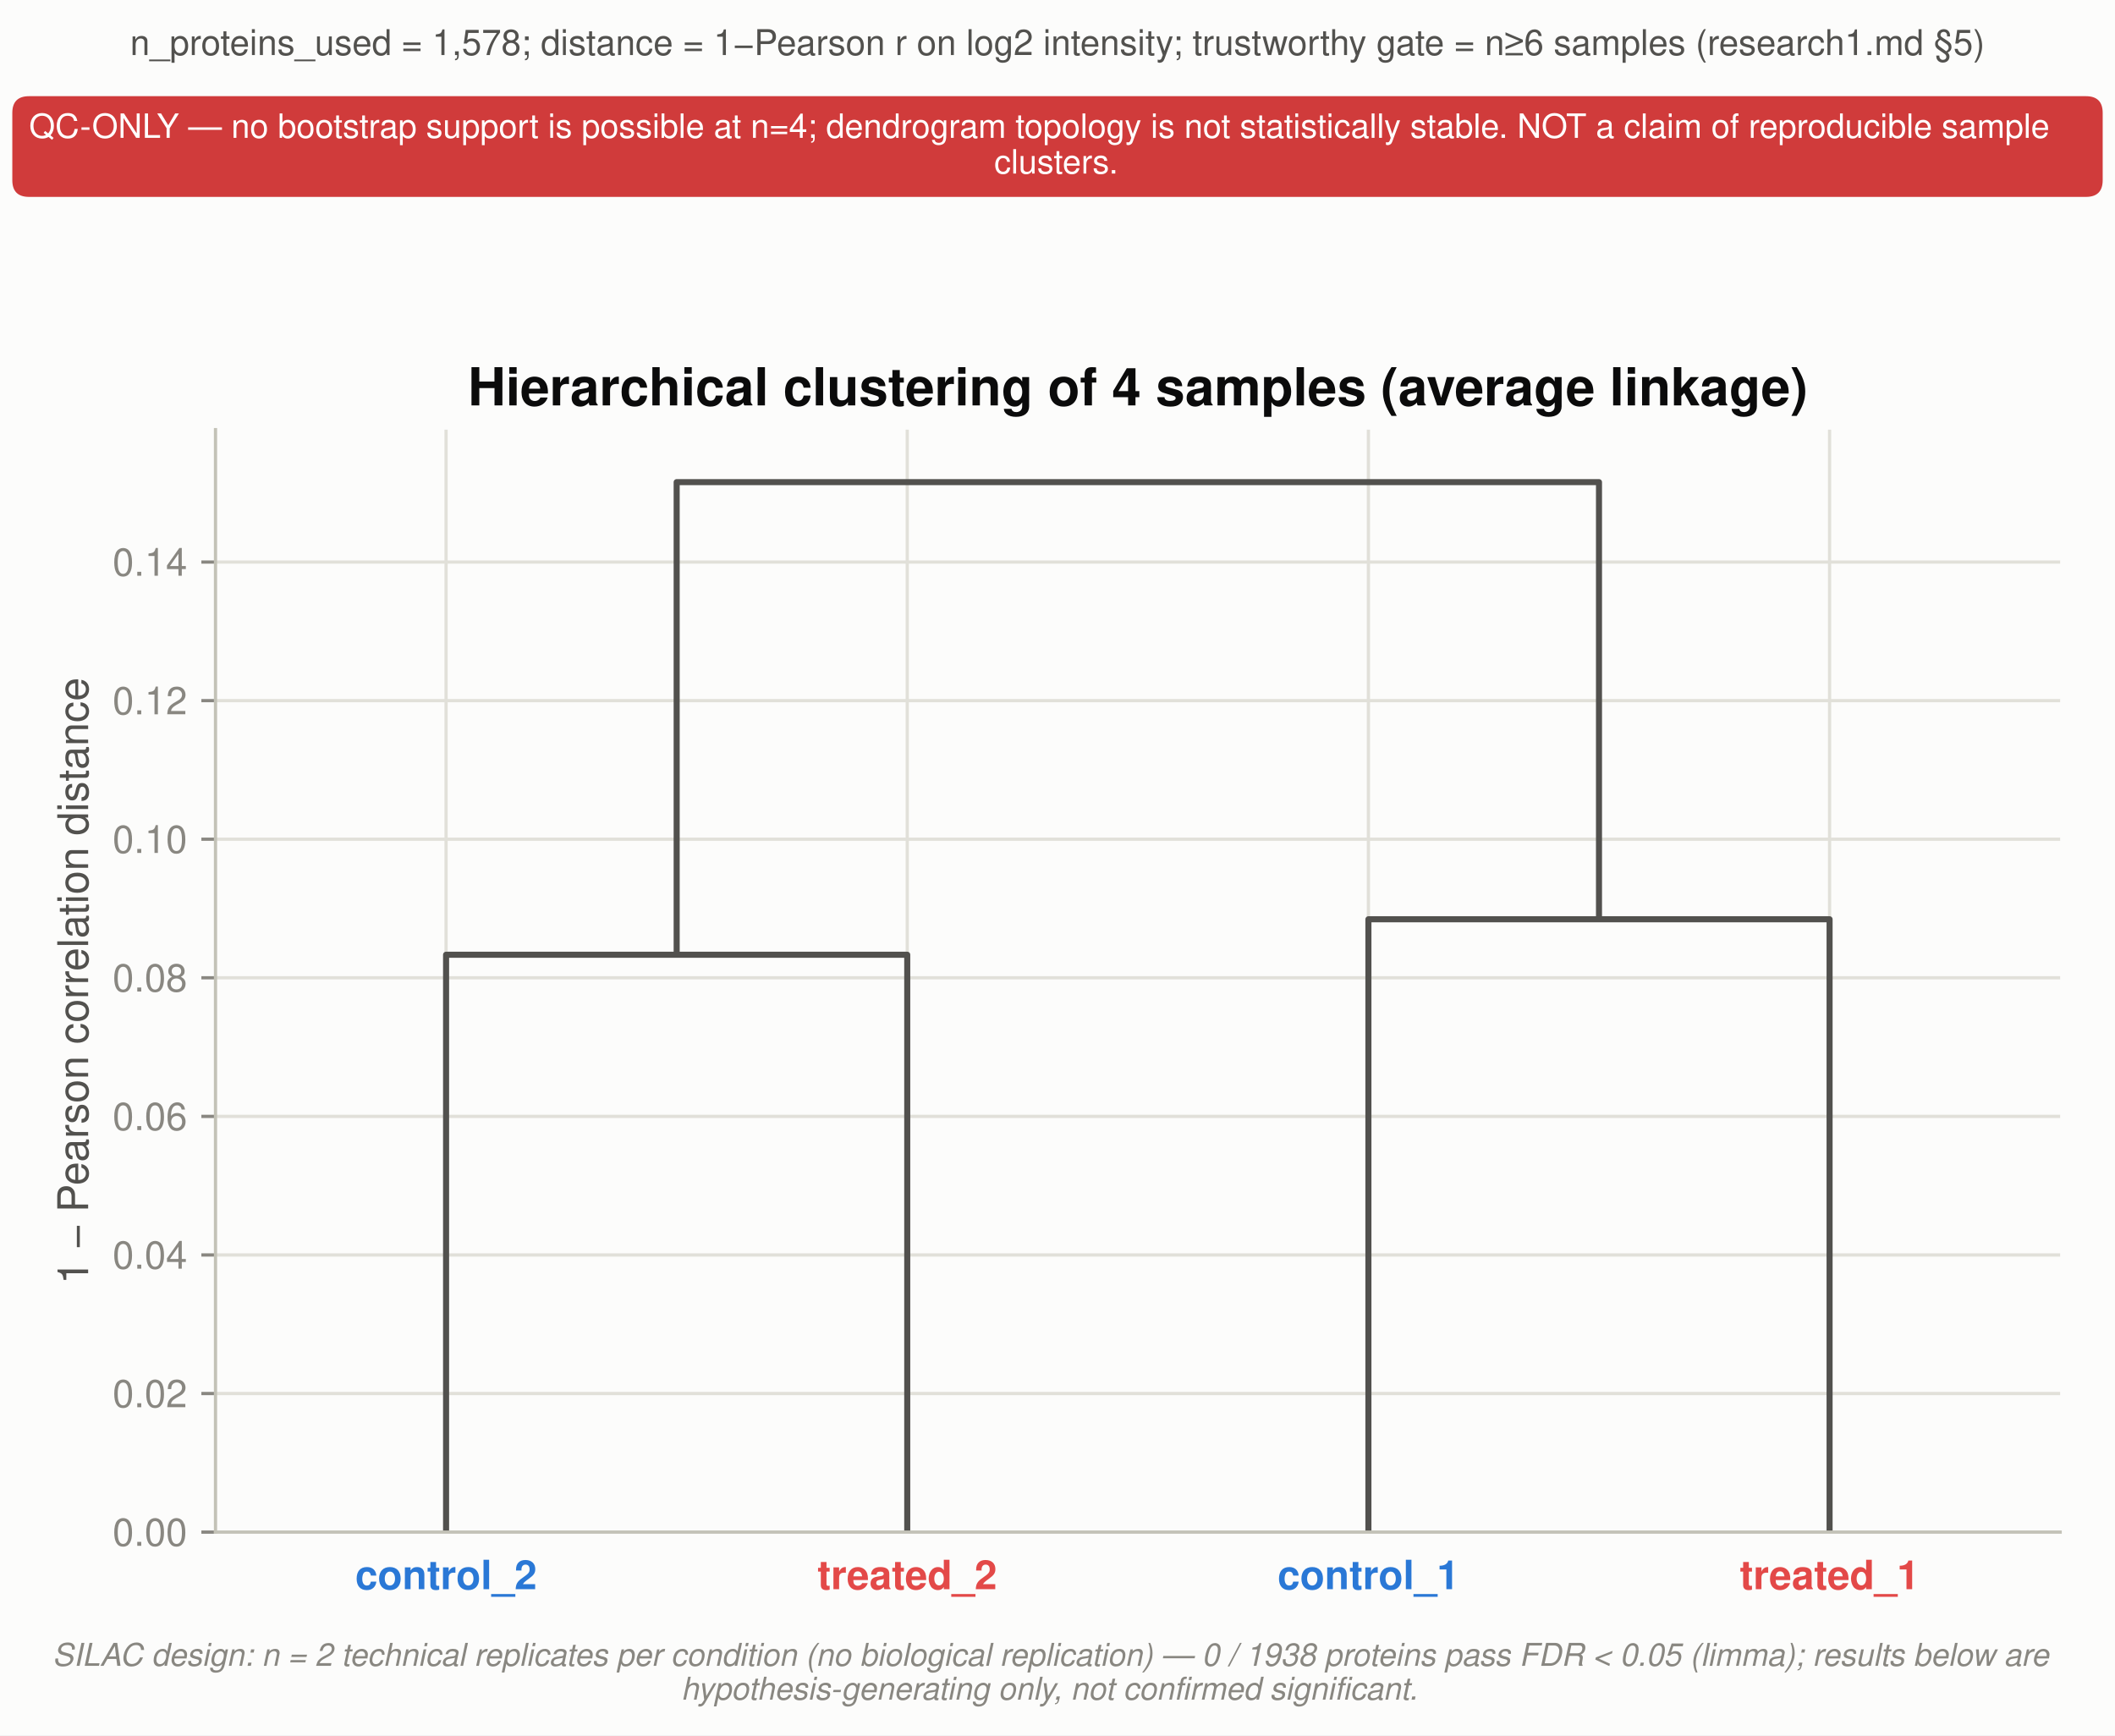
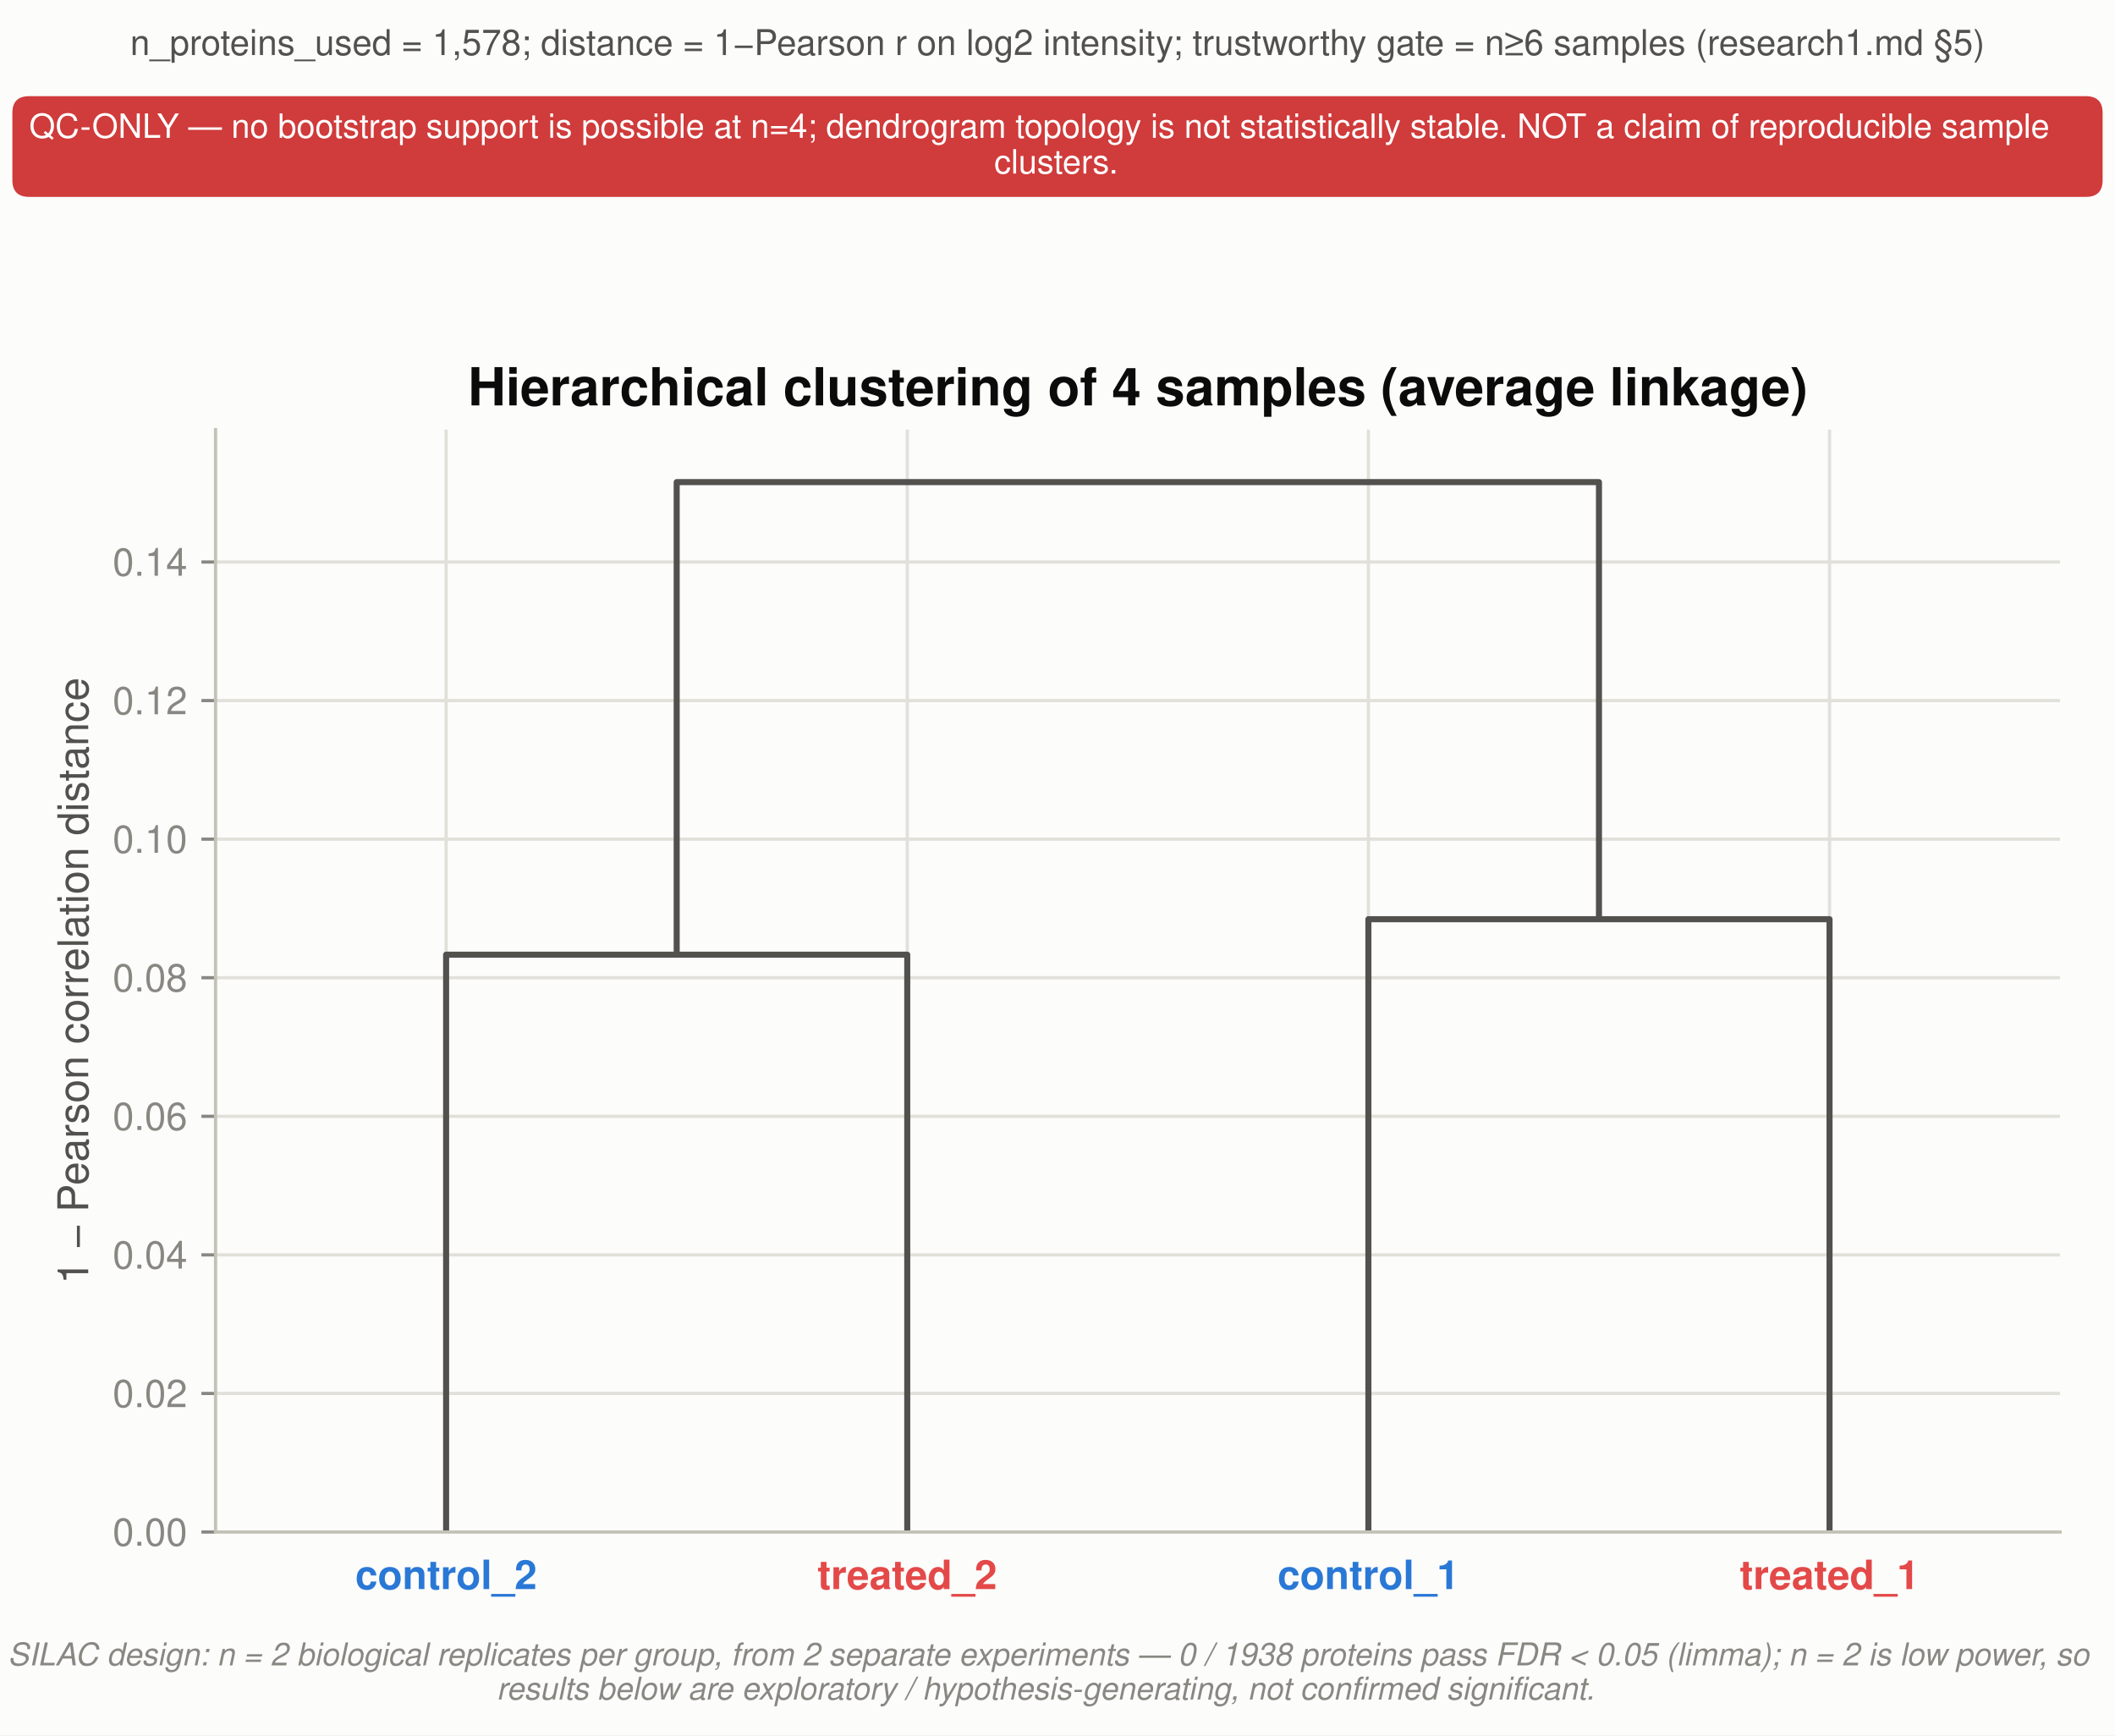
- <svg xmlns="http://www.w3.org/2000/svg" xmlns:xlink="http://www.w3.org/1999/xlink" width="523.973pt" height="429.912pt" viewBox="0 0 523.973 429.912" version="1.1">
+ <svg xmlns="http://www.w3.org/2000/svg" xmlns:xlink="http://www.w3.org/1999/xlink" width="524.008pt" height="429.912pt" viewBox="0 0 524.008 429.912" version="1.1">
  <defs>
    <style type="text/css">*{stroke-linejoin: round; stroke-linecap: butt}</style>
  </defs>
  <g id="figure_1">
    <g id="patch_1">
-       <path d="M 0 429.912  L 523.973 429.912  L 523.973 0  L 0 0  z " style="fill: #fcfcfb" />
+       <path d="M 0 429.912  L 524.008 429.912  L 524.008 0  L 0 0  z " style="fill: #fcfcfb" />
    </g>
    <g id="axes_1">
      <g id="patch_2">
-         <path d="M 53.387 379.568  L 510.387 379.568  L 510.387 106.44  L 53.387 106.44  z " style="fill: #fcfcfb" />
+         <path d="M 53.404 379.568  L 510.404 379.568  L 510.404 106.44  L 53.404 106.44  z " style="fill: #fcfcfb" />
      </g>
      <g id="matplotlib.axis_1">
        <g id="xtick_1">
          <g id="line2d_1">
-             <path d="M 110.512 379.568  L 110.512 106.44  " clip-path="url(#pff8122d628)" style="fill: none; stroke: #e1e0d9; stroke-width: 0.8; stroke-linecap: square" />
+             <path d="M 110.529 379.568  L 110.529 106.44  " clip-path="url(#p0b311b9fbb)" style="fill: none; stroke: #e1e0d9; stroke-width: 0.8; stroke-linecap: square" />
          </g>
          <g id="text_1">
-             <text style="font-weight: 600; font-size: 10px; font-family: 'Helvetica Neue', 'Helvetica', 'Arial', 'DejaVu Sans', sans-serif; text-anchor: middle; fill: #2a78d6" x="110.512" y="393.709" transform="rotate(-0 110.5117 393.7086)">control_2</text>
+             <text style="font-weight: 600; font-size: 10px; font-family: 'Helvetica Neue', 'Helvetica', 'Arial', 'DejaVu Sans', sans-serif; text-anchor: middle; fill: #2a78d6" x="110.529" y="393.709" transform="rotate(-0 110.5291 393.7086)">control_2</text>
          </g>
        </g>
        <g id="xtick_2">
          <g id="line2d_2">
-             <path d="M 224.762 379.568  L 224.762 106.44  " clip-path="url(#pff8122d628)" style="fill: none; stroke: #e1e0d9; stroke-width: 0.8; stroke-linecap: square" />
+             <path d="M 224.779 379.568  L 224.779 106.44  " clip-path="url(#p0b311b9fbb)" style="fill: none; stroke: #e1e0d9; stroke-width: 0.8; stroke-linecap: square" />
          </g>
          <g id="text_2">
-             <text style="font-weight: 600; font-size: 10px; font-family: 'Helvetica Neue', 'Helvetica', 'Arial', 'DejaVu Sans', sans-serif; text-anchor: middle; fill: #e34948" x="224.762" y="393.709" transform="rotate(-0 224.7617 393.7086)">treated_2</text>
+             <text style="font-weight: 600; font-size: 10px; font-family: 'Helvetica Neue', 'Helvetica', 'Arial', 'DejaVu Sans', sans-serif; text-anchor: middle; fill: #e34948" x="224.779" y="393.709" transform="rotate(-0 224.7791 393.7086)">treated_2</text>
          </g>
        </g>
        <g id="xtick_3">
          <g id="line2d_3">
-             <path d="M 339.012 379.568  L 339.012 106.44  " clip-path="url(#pff8122d628)" style="fill: none; stroke: #e1e0d9; stroke-width: 0.8; stroke-linecap: square" />
+             <path d="M 339.029 379.568  L 339.029 106.44  " clip-path="url(#p0b311b9fbb)" style="fill: none; stroke: #e1e0d9; stroke-width: 0.8; stroke-linecap: square" />
          </g>
          <g id="text_3">
-             <text style="font-weight: 600; font-size: 10px; font-family: 'Helvetica Neue', 'Helvetica', 'Arial', 'DejaVu Sans', sans-serif; text-anchor: middle; fill: #2a78d6" x="339.012" y="393.709" transform="rotate(-0 339.0117 393.7086)">control_1</text>
+             <text style="font-weight: 600; font-size: 10px; font-family: 'Helvetica Neue', 'Helvetica', 'Arial', 'DejaVu Sans', sans-serif; text-anchor: middle; fill: #2a78d6" x="339.029" y="393.709" transform="rotate(-0 339.0291 393.7086)">control_1</text>
          </g>
        </g>
        <g id="xtick_4">
          <g id="line2d_4">
-             <path d="M 453.262 379.568  L 453.262 106.44  " clip-path="url(#pff8122d628)" style="fill: none; stroke: #e1e0d9; stroke-width: 0.8; stroke-linecap: square" />
+             <path d="M 453.279 379.568  L 453.279 106.44  " clip-path="url(#p0b311b9fbb)" style="fill: none; stroke: #e1e0d9; stroke-width: 0.8; stroke-linecap: square" />
          </g>
          <g id="text_4">
-             <text style="font-weight: 600; font-size: 10px; font-family: 'Helvetica Neue', 'Helvetica', 'Arial', 'DejaVu Sans', sans-serif; text-anchor: middle; fill: #e34948" x="453.262" y="393.709" transform="rotate(-0 453.2617 393.7086)">treated_1</text>
+             <text style="font-weight: 600; font-size: 10px; font-family: 'Helvetica Neue', 'Helvetica', 'Arial', 'DejaVu Sans', sans-serif; text-anchor: middle; fill: #e34948" x="453.279" y="393.709" transform="rotate(-0 453.2791 393.7086)">treated_1</text>
          </g>
        </g>
      </g>
      <g id="matplotlib.axis_2">
        <g id="ytick_1">
          <g id="line2d_5">
-             <path d="M 53.387 379.568  L 510.387 379.568  " clip-path="url(#pff8122d628)" style="fill: none; stroke: #e1e0d9; stroke-width: 0.8; stroke-linecap: square" />
+             <path d="M 53.404 379.568  L 510.404 379.568  " clip-path="url(#p0b311b9fbb)" style="fill: none; stroke: #e1e0d9; stroke-width: 0.8; stroke-linecap: square" />
          </g>
          <g id="line2d_6">
            <defs>
-               <path id="m05ff336e11" d="M 0 0  L -3.5 0  " style="stroke: #898781; stroke-width: 0.8" />
+               <path id="me3b8680fd9" d="M 0 0  L -3.5 0  " style="stroke: #898781; stroke-width: 0.8" />
            </defs>
            <g>
-               <use xlink:href="#m05ff336e11" x="53.387" y="379.568" style="fill: #898781; stroke: #898781; stroke-width: 0.8" />
+               <use xlink:href="#me3b8680fd9" x="53.404" y="379.568" style="fill: #898781; stroke: #898781; stroke-width: 0.8" />
            </g>
          </g>
          <g id="text_5">
-             <text style="font-size: 9.5px; font-family: 'Helvetica Neue', 'Helvetica', 'Arial', 'DejaVu Sans', sans-serif; text-anchor: end; fill: #898781" x="46.387" y="382.96" transform="rotate(-0 46.38666 382.9598)">0.00</text>
+             <text style="font-size: 9.5px; font-family: 'Helvetica Neue', 'Helvetica', 'Arial', 'DejaVu Sans', sans-serif; text-anchor: end; fill: #898781" x="46.404" y="382.96" transform="rotate(-0 46.40406 382.9598)">0.00</text>
          </g>
        </g>
        <g id="ytick_2">
          <g id="line2d_7">
-             <path d="M 53.387 345.236  L 510.387 345.236  " clip-path="url(#pff8122d628)" style="fill: none; stroke: #e1e0d9; stroke-width: 0.8; stroke-linecap: square" />
+             <path d="M 53.404 345.236  L 510.404 345.236  " clip-path="url(#p0b311b9fbb)" style="fill: none; stroke: #e1e0d9; stroke-width: 0.8; stroke-linecap: square" />
          </g>
          <g id="line2d_8">
            <g>
-               <use xlink:href="#m05ff336e11" x="53.387" y="345.236" style="fill: #898781; stroke: #898781; stroke-width: 0.8" />
+               <use xlink:href="#me3b8680fd9" x="53.404" y="345.236" style="fill: #898781; stroke: #898781; stroke-width: 0.8" />
            </g>
          </g>
          <g id="text_6">
-             <text style="font-size: 9.5px; font-family: 'Helvetica Neue', 'Helvetica', 'Arial', 'DejaVu Sans', sans-serif; text-anchor: end; fill: #898781" x="46.387" y="348.628" transform="rotate(-0 46.38666 348.6278)">0.02</text>
+             <text style="font-size: 9.5px; font-family: 'Helvetica Neue', 'Helvetica', 'Arial', 'DejaVu Sans', sans-serif; text-anchor: end; fill: #898781" x="46.404" y="348.628" transform="rotate(-0 46.40406 348.6278)">0.02</text>
          </g>
        </g>
        <g id="ytick_3">
          <g id="line2d_9">
-             <path d="M 53.387 310.904  L 510.387 310.904  " clip-path="url(#pff8122d628)" style="fill: none; stroke: #e1e0d9; stroke-width: 0.8; stroke-linecap: square" />
+             <path d="M 53.404 310.904  L 510.404 310.904  " clip-path="url(#p0b311b9fbb)" style="fill: none; stroke: #e1e0d9; stroke-width: 0.8; stroke-linecap: square" />
          </g>
          <g id="line2d_10">
            <g>
-               <use xlink:href="#m05ff336e11" x="53.387" y="310.904" style="fill: #898781; stroke: #898781; stroke-width: 0.8" />
+               <use xlink:href="#me3b8680fd9" x="53.404" y="310.904" style="fill: #898781; stroke: #898781; stroke-width: 0.8" />
            </g>
          </g>
          <g id="text_7">
-             <text style="font-size: 9.5px; font-family: 'Helvetica Neue', 'Helvetica', 'Arial', 'DejaVu Sans', sans-serif; text-anchor: end; fill: #898781" x="46.387" y="314.296" transform="rotate(-0 46.38666 314.2958)">0.04</text>
+             <text style="font-size: 9.5px; font-family: 'Helvetica Neue', 'Helvetica', 'Arial', 'DejaVu Sans', sans-serif; text-anchor: end; fill: #898781" x="46.404" y="314.296" transform="rotate(-0 46.40406 314.2958)">0.04</text>
          </g>
        </g>
        <g id="ytick_4">
          <g id="line2d_11">
-             <path d="M 53.387 276.572  L 510.387 276.572  " clip-path="url(#pff8122d628)" style="fill: none; stroke: #e1e0d9; stroke-width: 0.8; stroke-linecap: square" />
+             <path d="M 53.404 276.572  L 510.404 276.572  " clip-path="url(#p0b311b9fbb)" style="fill: none; stroke: #e1e0d9; stroke-width: 0.8; stroke-linecap: square" />
          </g>
          <g id="line2d_12">
            <g>
-               <use xlink:href="#m05ff336e11" x="53.387" y="276.572" style="fill: #898781; stroke: #898781; stroke-width: 0.8" />
+               <use xlink:href="#me3b8680fd9" x="53.404" y="276.572" style="fill: #898781; stroke: #898781; stroke-width: 0.8" />
            </g>
          </g>
          <g id="text_8">
-             <text style="font-size: 9.5px; font-family: 'Helvetica Neue', 'Helvetica', 'Arial', 'DejaVu Sans', sans-serif; text-anchor: end; fill: #898781" x="46.387" y="279.964" transform="rotate(-0 46.38666 279.9639)">0.06</text>
+             <text style="font-size: 9.5px; font-family: 'Helvetica Neue', 'Helvetica', 'Arial', 'DejaVu Sans', sans-serif; text-anchor: end; fill: #898781" x="46.404" y="279.964" transform="rotate(-0 46.40406 279.9639)">0.06</text>
          </g>
        </g>
        <g id="ytick_5">
          <g id="line2d_13">
-             <path d="M 53.387 242.24  L 510.387 242.24  " clip-path="url(#pff8122d628)" style="fill: none; stroke: #e1e0d9; stroke-width: 0.8; stroke-linecap: square" />
+             <path d="M 53.404 242.24  L 510.404 242.24  " clip-path="url(#p0b311b9fbb)" style="fill: none; stroke: #e1e0d9; stroke-width: 0.8; stroke-linecap: square" />
          </g>
          <g id="line2d_14">
            <g>
-               <use xlink:href="#m05ff336e11" x="53.387" y="242.24" style="fill: #898781; stroke: #898781; stroke-width: 0.8" />
+               <use xlink:href="#me3b8680fd9" x="53.404" y="242.24" style="fill: #898781; stroke: #898781; stroke-width: 0.8" />
            </g>
          </g>
          <g id="text_9">
-             <text style="font-size: 9.5px; font-family: 'Helvetica Neue', 'Helvetica', 'Arial', 'DejaVu Sans', sans-serif; text-anchor: end; fill: #898781" x="46.387" y="245.632" transform="rotate(-0 46.38666 245.6319)">0.08</text>
+             <text style="font-size: 9.5px; font-family: 'Helvetica Neue', 'Helvetica', 'Arial', 'DejaVu Sans', sans-serif; text-anchor: end; fill: #898781" x="46.404" y="245.632" transform="rotate(-0 46.40406 245.6319)">0.08</text>
          </g>
        </g>
        <g id="ytick_6">
          <g id="line2d_15">
-             <path d="M 53.387 207.908  L 510.387 207.908  " clip-path="url(#pff8122d628)" style="fill: none; stroke: #e1e0d9; stroke-width: 0.8; stroke-linecap: square" />
+             <path d="M 53.404 207.908  L 510.404 207.908  " clip-path="url(#p0b311b9fbb)" style="fill: none; stroke: #e1e0d9; stroke-width: 0.8; stroke-linecap: square" />
          </g>
          <g id="line2d_16">
            <g>
-               <use xlink:href="#m05ff336e11" x="53.387" y="207.908" style="fill: #898781; stroke: #898781; stroke-width: 0.8" />
+               <use xlink:href="#me3b8680fd9" x="53.404" y="207.908" style="fill: #898781; stroke: #898781; stroke-width: 0.8" />
            </g>
          </g>
          <g id="text_10">
-             <text style="font-size: 9.5px; font-family: 'Helvetica Neue', 'Helvetica', 'Arial', 'DejaVu Sans', sans-serif; text-anchor: end; fill: #898781" x="46.387" y="211.3" transform="rotate(-0 46.38666 211.2999)">0.10</text>
+             <text style="font-size: 9.5px; font-family: 'Helvetica Neue', 'Helvetica', 'Arial', 'DejaVu Sans', sans-serif; text-anchor: end; fill: #898781" x="46.404" y="211.3" transform="rotate(-0 46.40406 211.2999)">0.10</text>
          </g>
        </g>
        <g id="ytick_7">
          <g id="line2d_17">
-             <path d="M 53.387 173.576  L 510.387 173.576  " clip-path="url(#pff8122d628)" style="fill: none; stroke: #e1e0d9; stroke-width: 0.8; stroke-linecap: square" />
+             <path d="M 53.404 173.576  L 510.404 173.576  " clip-path="url(#p0b311b9fbb)" style="fill: none; stroke: #e1e0d9; stroke-width: 0.8; stroke-linecap: square" />
          </g>
          <g id="line2d_18">
            <g>
-               <use xlink:href="#m05ff336e11" x="53.387" y="173.576" style="fill: #898781; stroke: #898781; stroke-width: 0.8" />
+               <use xlink:href="#me3b8680fd9" x="53.404" y="173.576" style="fill: #898781; stroke: #898781; stroke-width: 0.8" />
            </g>
          </g>
          <g id="text_11">
-             <text style="font-size: 9.5px; font-family: 'Helvetica Neue', 'Helvetica', 'Arial', 'DejaVu Sans', sans-serif; text-anchor: end; fill: #898781" x="46.387" y="176.968" transform="rotate(-0 46.38666 176.9679)">0.12</text>
+             <text style="font-size: 9.5px; font-family: 'Helvetica Neue', 'Helvetica', 'Arial', 'DejaVu Sans', sans-serif; text-anchor: end; fill: #898781" x="46.404" y="176.968" transform="rotate(-0 46.40406 176.9679)">0.12</text>
          </g>
        </g>
        <g id="ytick_8">
          <g id="line2d_19">
-             <path d="M 53.387 139.244  L 510.387 139.244  " clip-path="url(#pff8122d628)" style="fill: none; stroke: #e1e0d9; stroke-width: 0.8; stroke-linecap: square" />
+             <path d="M 53.404 139.244  L 510.404 139.244  " clip-path="url(#p0b311b9fbb)" style="fill: none; stroke: #e1e0d9; stroke-width: 0.8; stroke-linecap: square" />
          </g>
          <g id="line2d_20">
            <g>
-               <use xlink:href="#m05ff336e11" x="53.387" y="139.244" style="fill: #898781; stroke: #898781; stroke-width: 0.8" />
+               <use xlink:href="#me3b8680fd9" x="53.404" y="139.244" style="fill: #898781; stroke: #898781; stroke-width: 0.8" />
            </g>
          </g>
          <g id="text_12">
-             <text style="font-size: 9.5px; font-family: 'Helvetica Neue', 'Helvetica', 'Arial', 'DejaVu Sans', sans-serif; text-anchor: end; fill: #898781" x="46.387" y="142.636" transform="rotate(-0 46.38666 142.6359)">0.14</text>
+             <text style="font-size: 9.5px; font-family: 'Helvetica Neue', 'Helvetica', 'Arial', 'DejaVu Sans', sans-serif; text-anchor: end; fill: #898781" x="46.404" y="142.636" transform="rotate(-0 46.40406 142.6359)">0.14</text>
          </g>
        </g>
        <g id="text_13">
-           <text style="font-size: 10.5px; font-family: 'Helvetica Neue', 'Helvetica', 'Arial', 'DejaVu Sans', sans-serif; text-anchor: middle; fill: #52514e" x="21.833" y="243.004" transform="rotate(-90 21.83291 243.004)">1 − Pearson correlation distance</text>
+           <text style="font-size: 10.5px; font-family: 'Helvetica Neue', 'Helvetica', 'Arial', 'DejaVu Sans', sans-serif; text-anchor: middle; fill: #52514e" x="21.85" y="243.004" transform="rotate(-90 21.85031 243.004)">1 − Pearson correlation distance</text>
        </g>
      </g>
      <g id="LineCollection_1">
-         <path d="M 110.512 379.568  L 110.512 236.526  L 224.762 236.526  L 224.762 379.568  " clip-path="url(#pff8122d628)" style="fill: none; stroke: #52514e; stroke-width: 1.5" />
-         <path d="M 339.012 379.568  L 339.012 227.739  L 453.262 227.739  L 453.262 379.568  " clip-path="url(#pff8122d628)" style="fill: none; stroke: #52514e; stroke-width: 1.5" />
-         <path d="M 167.637 236.526  L 167.637 119.446  L 396.137 119.446  L 396.137 227.739  " clip-path="url(#pff8122d628)" style="fill: none; stroke: #52514e; stroke-width: 1.5" />
+         <path d="M 110.529 379.568  L 110.529 236.526  L 224.779 236.526  L 224.779 379.568  " clip-path="url(#p0b311b9fbb)" style="fill: none; stroke: #52514e; stroke-width: 1.5" />
+         <path d="M 339.029 379.568  L 339.029 227.739  L 453.279 227.739  L 453.279 379.568  " clip-path="url(#p0b311b9fbb)" style="fill: none; stroke: #52514e; stroke-width: 1.5" />
+         <path d="M 167.654 236.526  L 167.654 119.446  L 396.154 119.446  L 396.154 227.739  " clip-path="url(#p0b311b9fbb)" style="fill: none; stroke: #52514e; stroke-width: 1.5" />
      </g>
      <g id="patch_3">
-         <path d="M 53.387 379.568  L 53.387 106.44  " style="fill: none; stroke: #c3c2b7; stroke-width: 0.8; stroke-linejoin: miter; stroke-linecap: square" />
+         <path d="M 53.404 379.568  L 53.404 106.44  " style="fill: none; stroke: #c3c2b7; stroke-width: 0.8; stroke-linejoin: miter; stroke-linecap: square" />
      </g>
      <g id="patch_4">
-         <path d="M 53.387 379.568  L 510.387 379.568  " style="fill: none; stroke: #c3c2b7; stroke-width: 0.8; stroke-linejoin: miter; stroke-linecap: square" />
+         <path d="M 53.404 379.568  L 510.404 379.568  " style="fill: none; stroke: #c3c2b7; stroke-width: 0.8; stroke-linejoin: miter; stroke-linecap: square" />
      </g>
      <g id="text_14">
-         <text style="font-weight: 600; font-size: 13px; font-family: 'Helvetica Neue', 'Helvetica', 'Arial', 'DejaVu Sans', sans-serif; text-anchor: middle; fill: #0b0b0b" x="281.887" y="100.44" transform="rotate(-0 281.8867 100.44)">Hierarchical clustering of 4 samples (average linkage)</text>
+         <text style="font-weight: 600; font-size: 13px; font-family: 'Helvetica Neue', 'Helvetica', 'Arial', 'DejaVu Sans', sans-serif; text-anchor: middle; fill: #0b0b0b" x="281.904" y="100.44" transform="rotate(-0 281.9041 100.44)">Hierarchical clustering of 4 samples (average linkage)</text>
      </g>
    </g>
    <g id="text_15">
-       <text style="font-size: 8.8px; font-family: 'Helvetica Neue', 'Helvetica', 'Arial', 'DejaVu Sans', sans-serif; text-anchor: middle; fill: #52514e" x="261.987" y="13.632" transform="rotate(-0 261.9867 13.63225)">n_proteins_used = 1,578; distance = 1−Pearson r on log2 intensity; trustworthy gate = n≥6 samples (research1.md §5)</text>
+       <text style="font-size: 8.8px; font-family: 'Helvetica Neue', 'Helvetica', 'Arial', 'DejaVu Sans', sans-serif; text-anchor: middle; fill: #52514e" x="262.004" y="13.632" transform="rotate(-0 262.0041 13.63225)">n_proteins_used = 1,578; distance = 1−Pearson r on log2 intensity; trustworthy gate = n≥6 samples (research1.md §5)</text>
    </g>
    <g id="text_16">
      <g id="patch_5">
-         <path d="M 7.2 48.779  L 516.773 48.779  Q 520.923 48.779 520.923 44.629  L 520.923 27.98  Q 520.923 23.83 516.773 23.83  L 7.2 23.83  Q 3.05 23.83 3.05 27.98  L 3.05 44.629  Q 3.05 48.779 7.2 48.779  z " style="fill: #d03b3b" />
+         <path d="M 7.217 48.779  L 516.791 48.779  Q 520.941 48.779 520.941 44.629  L 520.941 27.98  Q 520.941 23.83 516.791 23.83  L 7.217 23.83  Q 3.067 23.83 3.067 27.98  L 3.067 44.629  Q 3.067 48.779 7.217 48.779  z " style="fill: #d03b3b" />
      </g>
-       <text style="font-size: 8.3px; font-family: 'Helvetica Neue', 'Helvetica', 'Arial', 'DejaVu Sans', sans-serif; fill: #ffffff" transform="translate(7.2 34.14678)">QC-ONLY — no bootstrap support is possible at n=4; dendrogram topology is not statistically stable. NOT a claim of reproducible sample</text>
-       <text style="font-size: 8.3px; font-family: 'Helvetica Neue', 'Helvetica', 'Arial', 'DejaVu Sans', sans-serif; fill: #ffffff" transform="translate(246.3081 42.99406)">clusters.</text>
+       <text style="font-size: 8.3px; font-family: 'Helvetica Neue', 'Helvetica', 'Arial', 'DejaVu Sans', sans-serif; fill: #ffffff" transform="translate(7.217406 34.14678)">QC-ONLY — no bootstrap support is possible at n=4; dendrogram topology is not statistically stable. NOT a claim of reproducible sample</text>
+       <text style="font-size: 8.3px; font-family: 'Helvetica Neue', 'Helvetica', 'Arial', 'DejaVu Sans', sans-serif; fill: #ffffff" transform="translate(246.3255 42.99406)">clusters.</text>
    </g>
    <g id="text_17">
-       <text style="font-style: italic; font-size: 7.8px; font-family: 'Helvetica Neue', 'Helvetica', 'Arial', 'DejaVu Sans', sans-serif; fill: #898781" transform="translate(12.99055 412.6924)">SILAC design: n = 2 technical replicates per condition (no biological replication) — 0 / 1938 proteins pass FDR &lt; 0.05 (limma); results below are</text>
-       <text style="font-style: italic; font-size: 7.8px; font-family: 'Helvetica Neue', 'Helvetica', 'Arial', 'DejaVu Sans', sans-serif; fill: #898781" transform="translate(168.7291 421.0813)">hypothesis-generating only, not confirmed significant.</text>
+       <text style="font-style: italic; font-size: 7.8px; font-family: 'Helvetica Neue', 'Helvetica', 'Arial', 'DejaVu Sans', sans-serif; fill: #898781" transform="translate(1.927078 412.6091)">SILAC design: n = 2 biological replicates per group, from 2 separate experiments — 0 / 1938 proteins pass FDR &lt; 0.05 (limma); n = 2 is low power, so</text>
+       <text style="font-style: italic; font-size: 7.8px; font-family: 'Helvetica Neue', 'Helvetica', 'Arial', 'DejaVu Sans', sans-serif; fill: #898781" transform="translate(123.0318 421.0813)">results below are exploratory / hypothesis-generating, not confirmed significant.</text>
    </g>
  </g>
  <defs>
-     <clipPath id="pff8122d628">
-       <rect x="53.387" y="106.44" width="457" height="273.128" />
+     <clipPath id="p0b311b9fbb">
+       <rect x="53.404" y="106.44" width="457" height="273.128" />
    </clipPath>
  </defs>
</svg>
